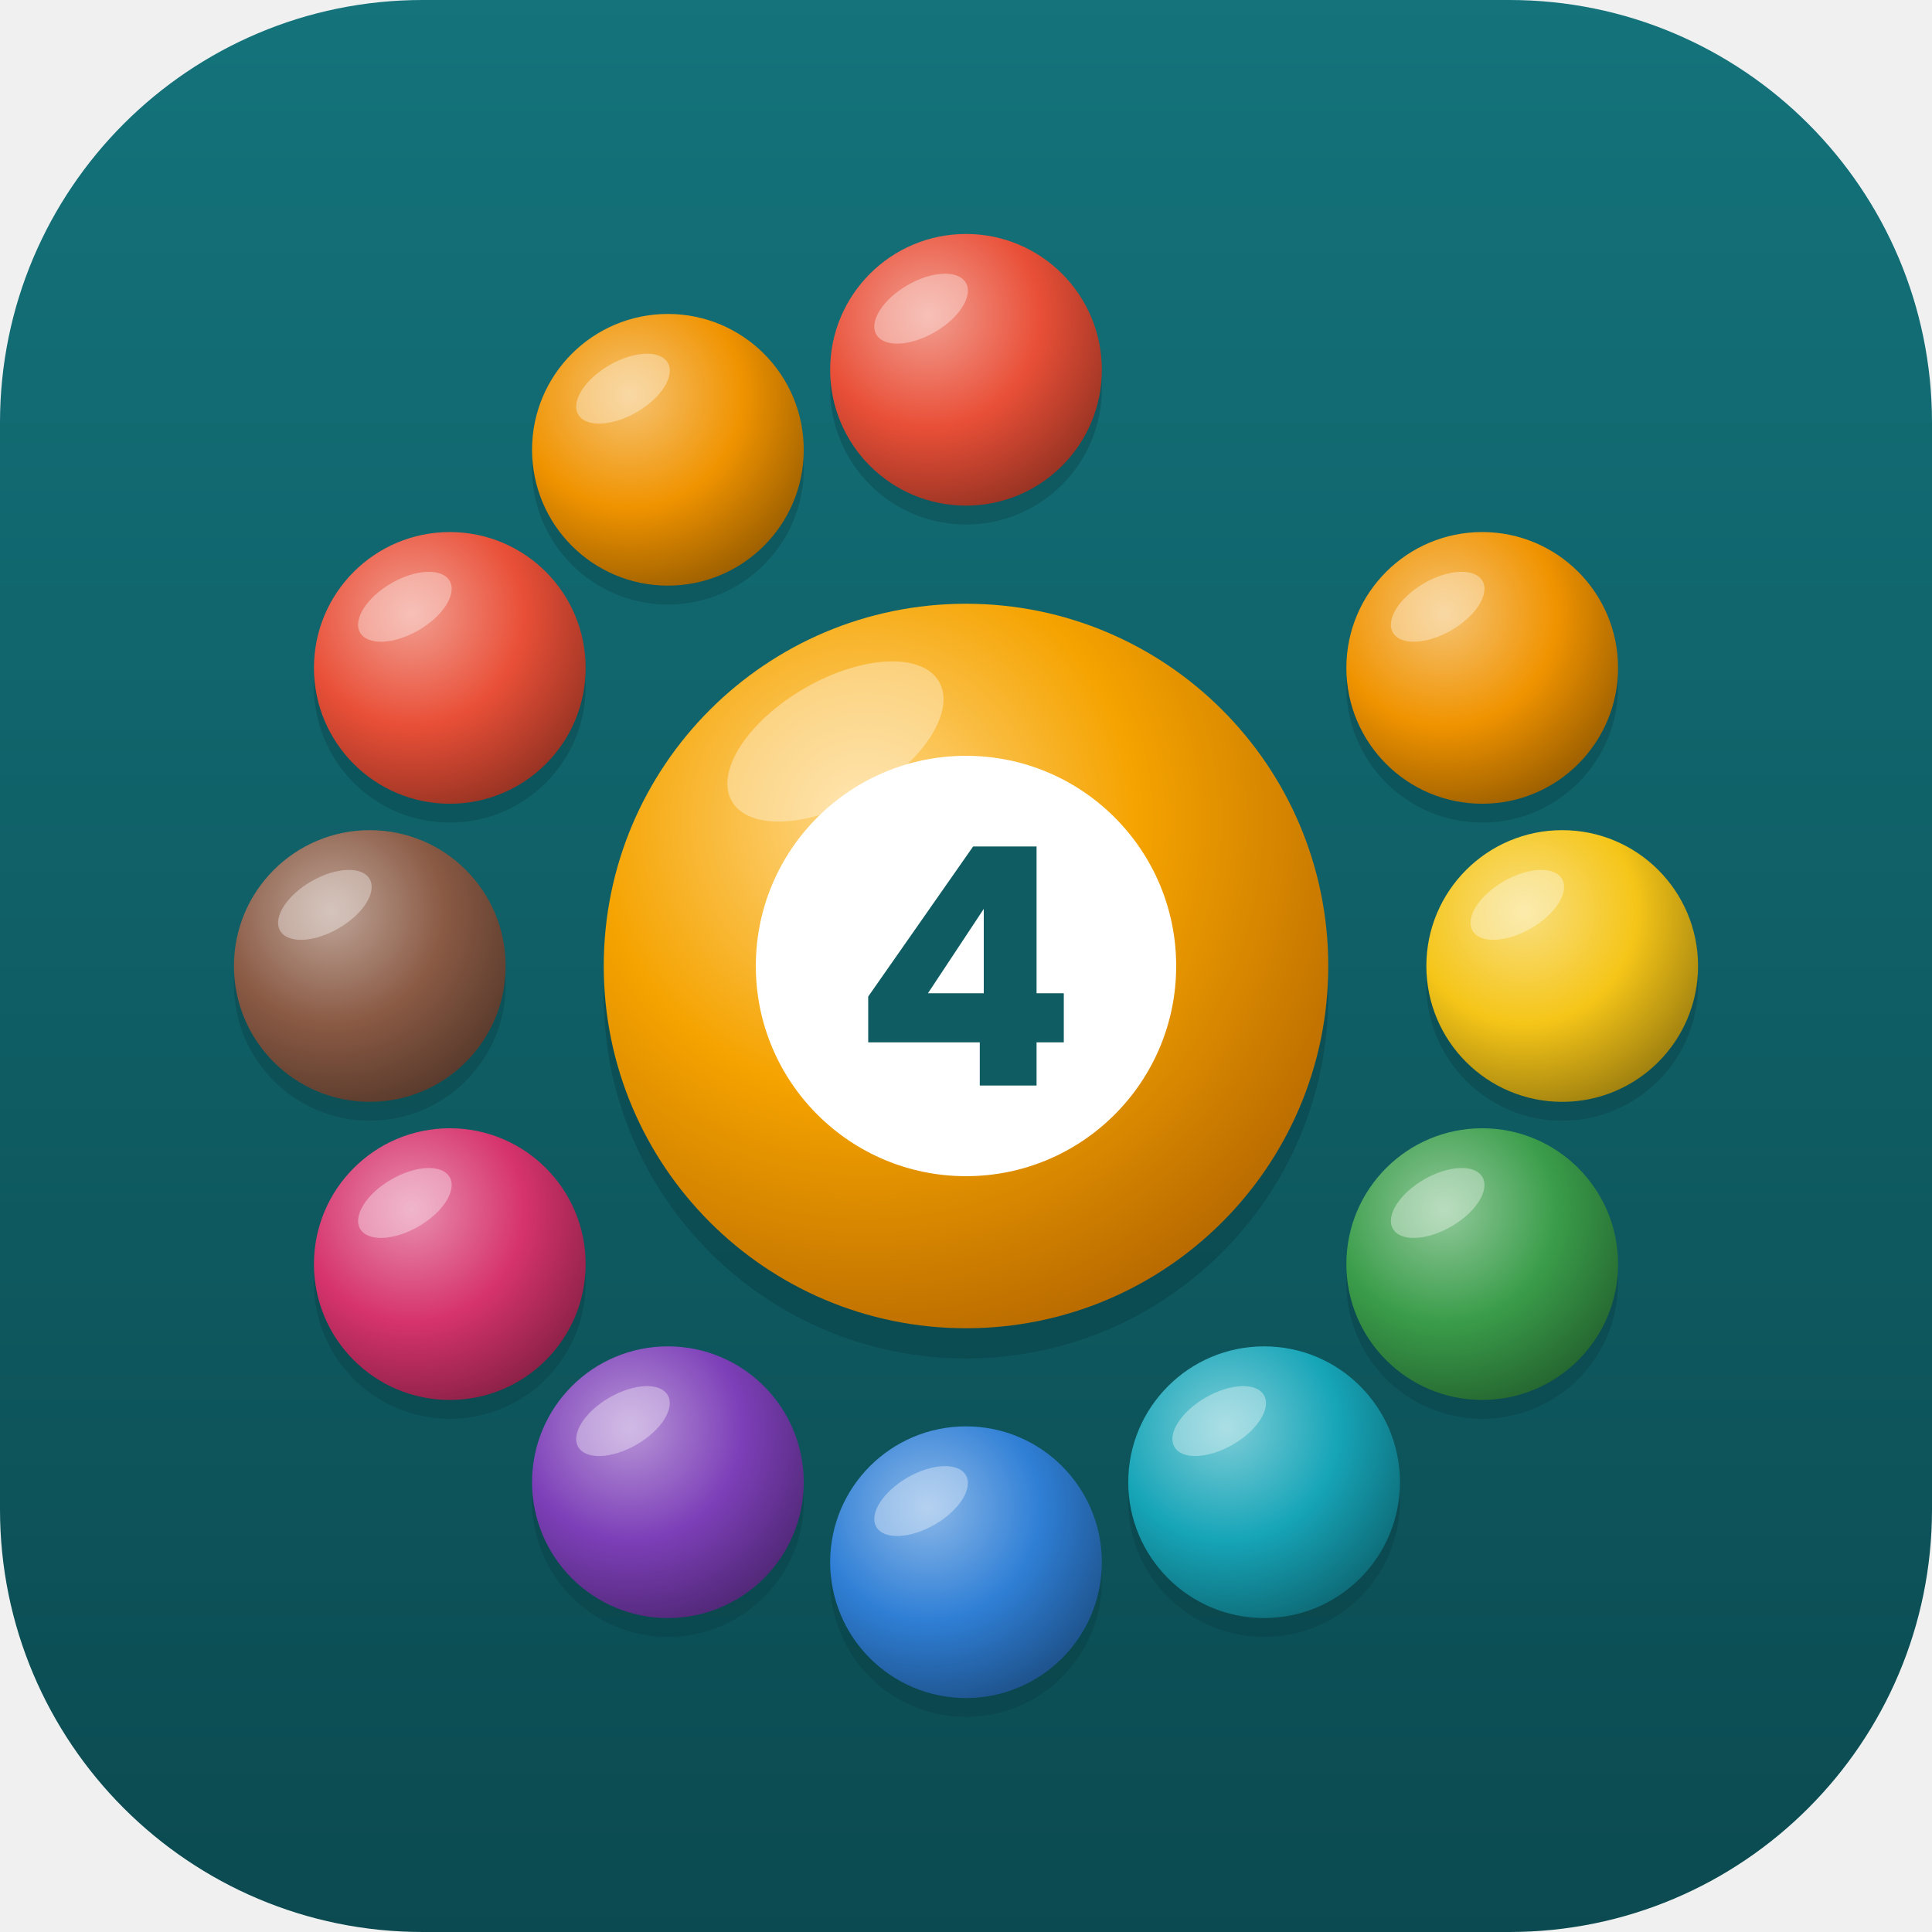
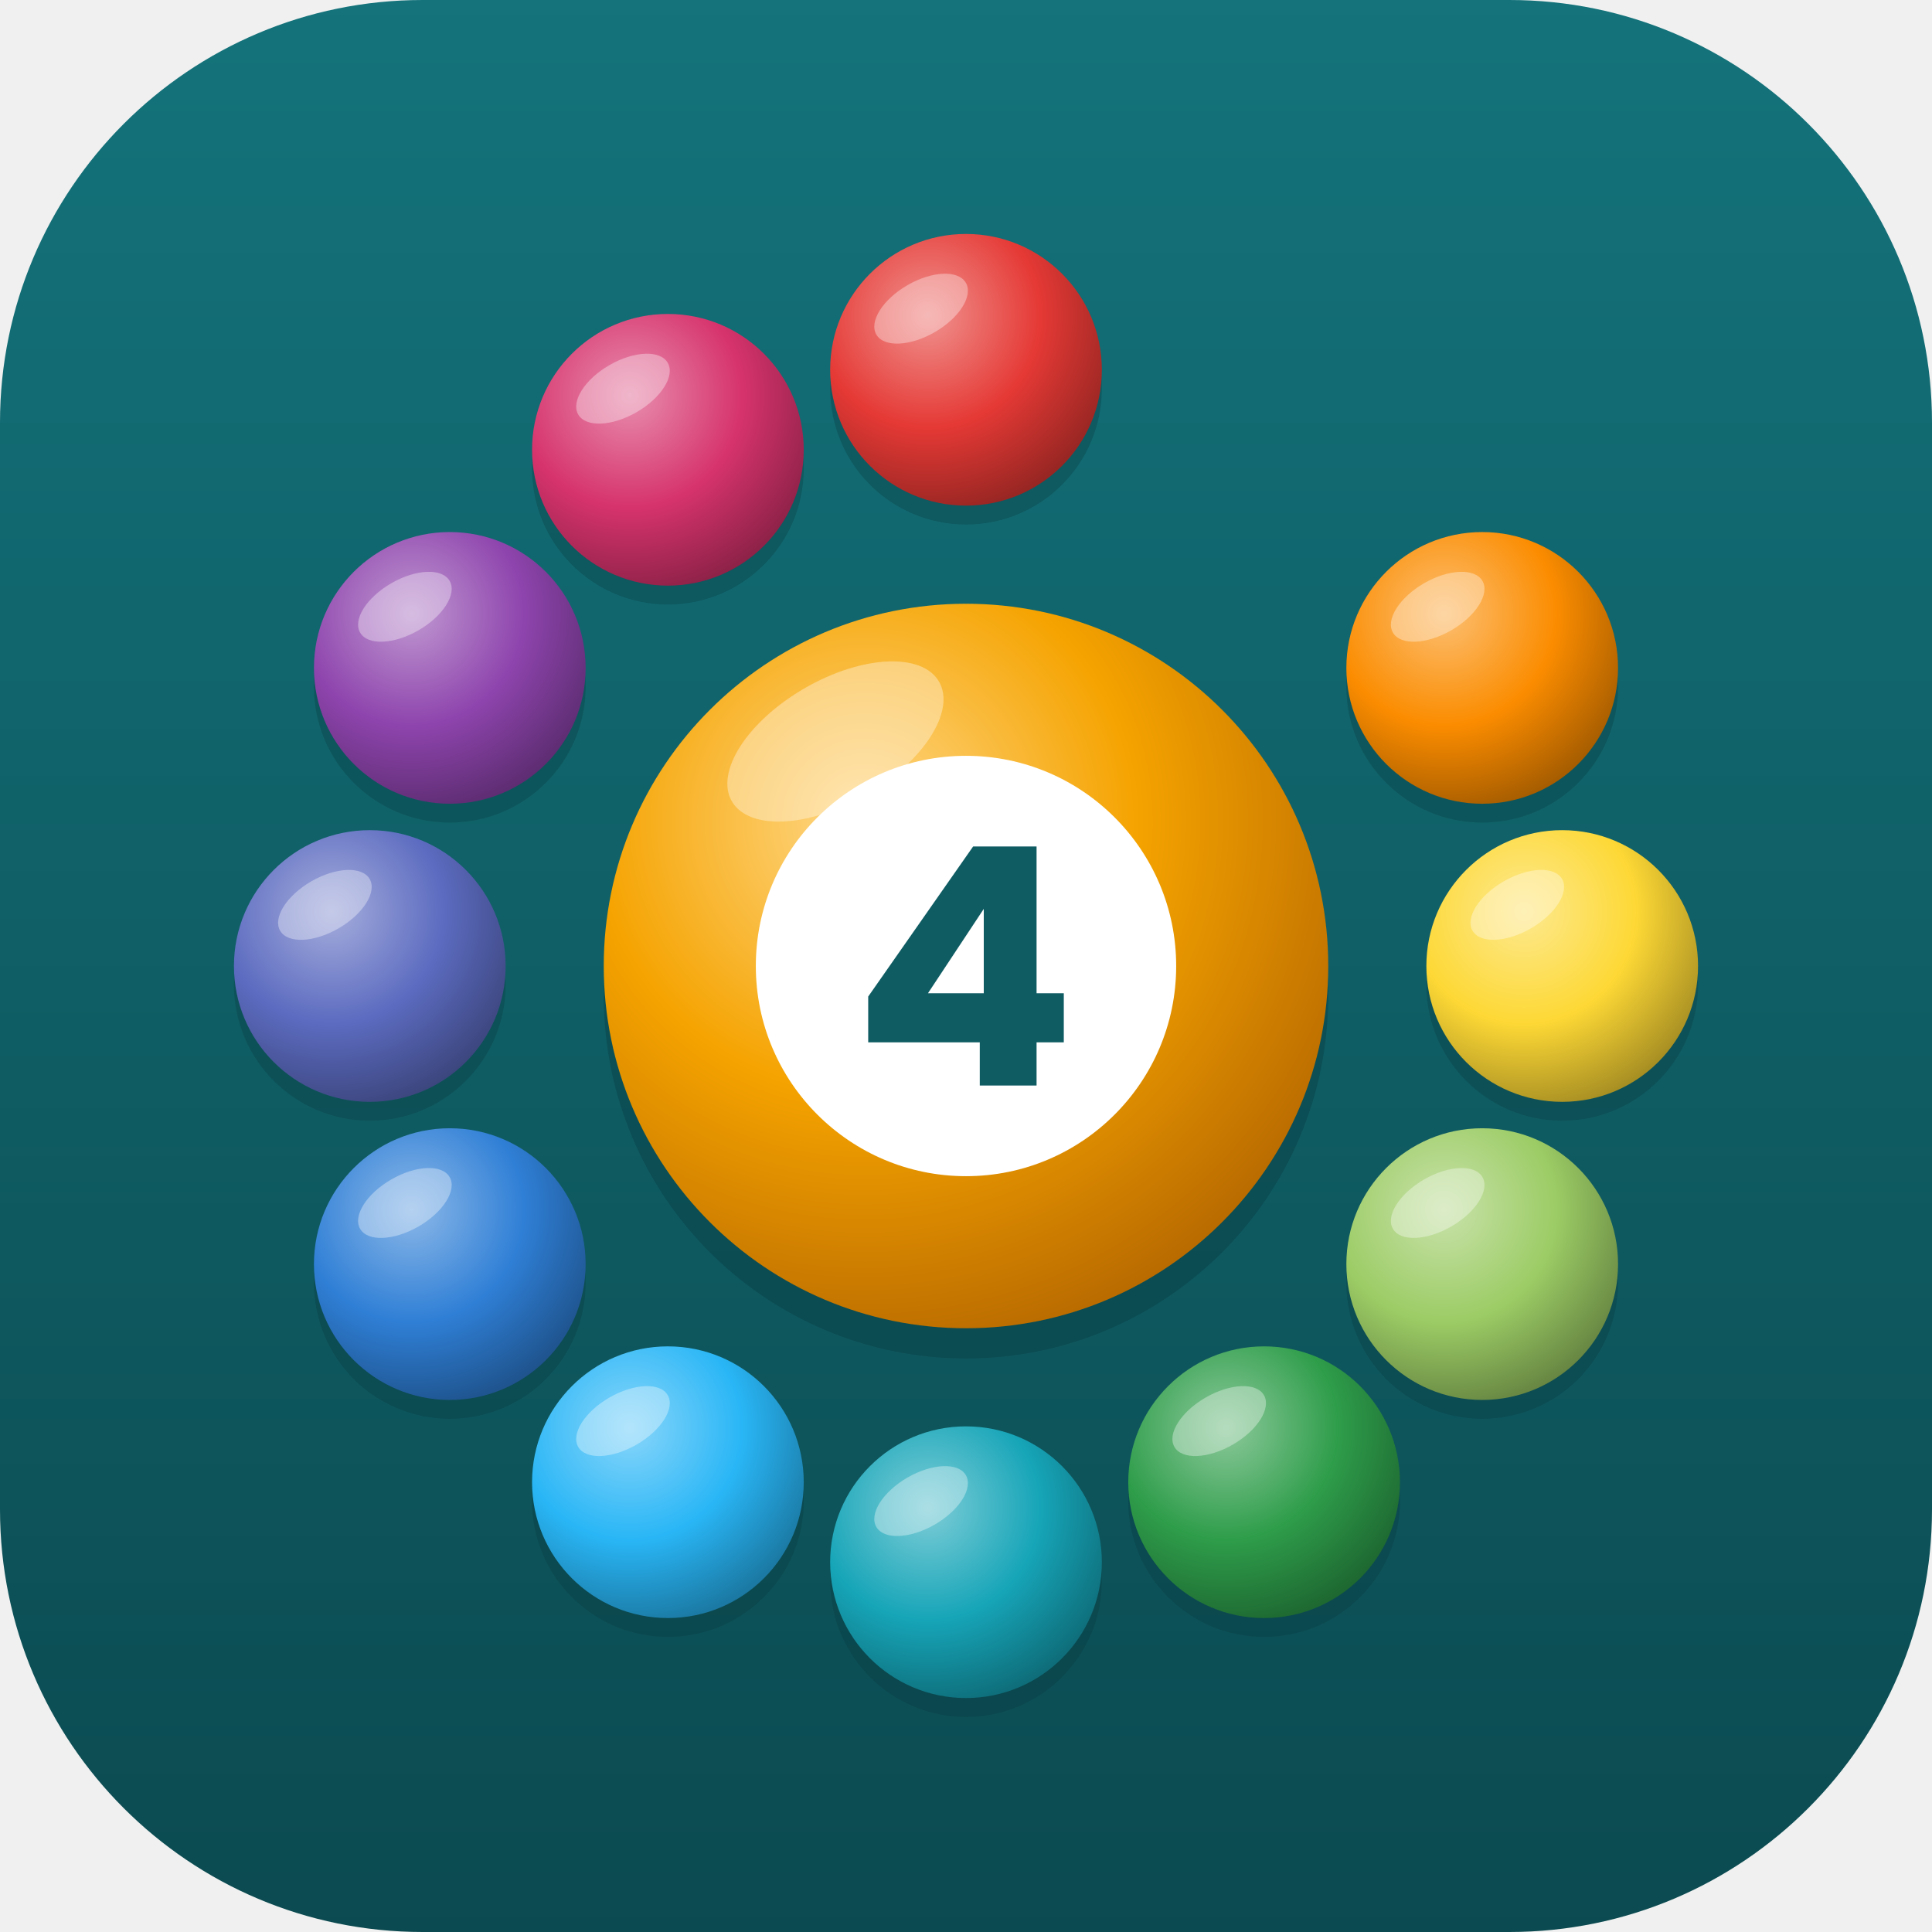
<svg xmlns="http://www.w3.org/2000/svg" viewBox="0 0 512 512">
  <defs>
    <linearGradient id="ol-bg" x1="0" y1="0" x2="0" y2="1">
      <stop offset="0" stop-color="#14737b" />
      <stop offset="1" stop-color="#0b4a50" />
    </linearGradient>
    <radialGradient id="ol-amb" cx="36%" cy="30%" r="75%">
      <stop offset="0" stop-color="#ffd98a" />
      <stop offset=".5" stop-color="#f5a300" />
      <stop offset="1" stop-color="#b86a00" />
    </radialGradient>
    <radialGradient id="ol-g0" cx="36%" cy="30%" r="75%">
-       <stop offset="0" stop-color="#f29e91" />
-       <stop offset=".55" stop-color="#e94f37" />
-       <stop offset="1" stop-color="#973323" />
+       <stop offset="0" stop-color="#f0928f" />
+       <stop offset=".55" stop-color="#e53935" />
+       <stop offset="1" stop-color="#942522" />
    </radialGradient>
    <radialGradient id="ol-g2" cx="36%" cy="30%" r="75%">
-       <stop offset="0" stop-color="#f6c372" />
-       <stop offset=".55" stop-color="#f09300" />
-       <stop offset="1" stop-color="#9c5f00" />
+       <stop offset="0" stop-color="#fcbf72" />
+       <stop offset=".55" stop-color="#fb8c00" />
+       <stop offset="1" stop-color="#a35b00" />
    </radialGradient>
    <radialGradient id="ol-g3" cx="36%" cy="30%" r="75%">
-       <stop offset="0" stop-color="#f9df7f" />
-       <stop offset=".55" stop-color="#f5c518" />
-       <stop offset="1" stop-color="#9f800f" />
+       <stop offset="0" stop-color="#fde98f" />
+       <stop offset=".55" stop-color="#fdd835" />
+       <stop offset="1" stop-color="#a48c22" />
    </radialGradient>
    <radialGradient id="ol-g4" cx="36%" cy="30%" r="75%">
-       <stop offset="0" stop-color="#92c99b" />
-       <stop offset=".55" stop-color="#3a9d4a" />
-       <stop offset="1" stop-color="#256630" />
+       <stop offset="0" stop-color="#c8e2aa" />
+       <stop offset=".55" stop-color="#9ccc65" />
+       <stop offset="1" stop-color="#658441" />
    </radialGradient>
    <radialGradient id="ol-g5" cx="36%" cy="30%" r="75%">
+       <stop offset="0" stop-color="#8cc99b" />
+       <stop offset=".55" stop-color="#2e9d4a" />
+       <stop offset="1" stop-color="#1d6630" />
+     </radialGradient>
+     <radialGradient id="ol-g6" cx="36%" cy="30%" r="75%">
      <stop offset="0" stop-color="#7ecdd7" />
      <stop offset=".55" stop-color="#16a5b8" />
      <stop offset="1" stop-color="#0e6b77" />
    </radialGradient>
-     <radialGradient id="ol-g6" cx="36%" cy="30%" r="75%">
+     <radialGradient id="ol-g7" cx="36%" cy="30%" r="75%">
+       <stop offset="0" stop-color="#89d6fa" />
+       <stop offset=".55" stop-color="#29b6f6" />
+       <stop offset="1" stop-color="#1a769f" />
+     </radialGradient>
+     <radialGradient id="ol-g8" cx="36%" cy="30%" r="75%">
      <stop offset="0" stop-color="#8cb8e8" />
      <stop offset=".55" stop-color="#2f7fd6" />
      <stop offset="1" stop-color="#1e528b" />
    </radialGradient>
-     <radialGradient id="ol-g7" cx="36%" cy="30%" r="75%">
-       <stop offset="0" stop-color="#b795d7" />
-       <stop offset=".55" stop-color="#7d3fb8" />
-       <stop offset="1" stop-color="#512877" />
+     <radialGradient id="ol-g9" cx="36%" cy="30%" r="75%">
+       <stop offset="0" stop-color="#a5addc" />
+       <stop offset=".55" stop-color="#5c6bc0" />
+       <stop offset="1" stop-color="#3b457c" />
    </radialGradient>
-     <radialGradient id="ol-g8" cx="36%" cy="30%" r="75%">
+     <radialGradient id="ol-g10" cx="36%" cy="30%" r="75%">
+       <stop offset="0" stop-color="#c098d1" />
+       <stop offset=".55" stop-color="#8e44ad" />
+       <stop offset="1" stop-color="#5c2c70" />
+     </radialGradient>
+     <radialGradient id="ol-g11" cx="36%" cy="30%" r="75%">
      <stop offset="0" stop-color="#e88eae" />
      <stop offset=".55" stop-color="#d6336c" />
      <stop offset="1" stop-color="#8b2146" />
-     </radialGradient>
-     <radialGradient id="ol-g9" cx="36%" cy="30%" r="75%">
-       <stop offset="0" stop-color="#bea498" />
-       <stop offset=".55" stop-color="#8a5a44" />
-       <stop offset="1" stop-color="#593a2c" />
-     </radialGradient>
-     <radialGradient id="ol-g10" cx="36%" cy="30%" r="75%">
-       <stop offset="0" stop-color="#f29e91" />
-       <stop offset=".55" stop-color="#e94f37" />
-       <stop offset="1" stop-color="#973323" />
-     </radialGradient>
-     <radialGradient id="ol-g11" cx="36%" cy="30%" r="75%">
-       <stop offset="0" stop-color="#f6c372" />
-       <stop offset=".55" stop-color="#f09300" />
-       <stop offset="1" stop-color="#9c5f00" />
    </radialGradient>
  </defs>
  <rect width="512" height="512" rx="112" fill="url(#ol-bg)" />
  <circle cx="256.0" cy="103.0" r="36" fill="#06363b" opacity=".3" />
  <circle cx="392.8" cy="182.0" r="36" fill="#06363b" opacity=".3" />
  <circle cx="414.0" cy="261.0" r="36" fill="#06363b" opacity=".3" />
  <circle cx="392.8" cy="340.0" r="36" fill="#06363b" opacity=".3" />
  <circle cx="335.0" cy="397.8" r="36" fill="#06363b" opacity=".3" />
  <circle cx="256.0" cy="419.0" r="36" fill="#06363b" opacity=".3" />
  <circle cx="177.0" cy="397.8" r="36" fill="#06363b" opacity=".3" />
  <circle cx="119.2" cy="340.0" r="36" fill="#06363b" opacity=".3" />
  <circle cx="98.0" cy="261.0" r="36" fill="#06363b" opacity=".3" />
  <circle cx="119.2" cy="182.0" r="36" fill="#06363b" opacity=".3" />
  <circle cx="177.0" cy="124.2" r="36" fill="#06363b" opacity=".3" />
  <circle cx="256.0" cy="98.0" r="36" fill="url(#ol-g0)" />
  <ellipse cx="244.1" cy="81.8" rx="13.7" ry="7.2" fill="#fff" opacity=".35" transform="rotate(-30 244.1 81.8)" />
  <circle cx="392.8" cy="177.0" r="36" fill="url(#ol-g2)" />
  <ellipse cx="381.0" cy="160.8" rx="13.7" ry="7.2" fill="#fff" opacity=".35" transform="rotate(-30 381.0 160.8)" />
  <circle cx="414.0" cy="256.0" r="36" fill="url(#ol-g3)" />
  <ellipse cx="402.1" cy="239.8" rx="13.7" ry="7.2" fill="#fff" opacity=".35" transform="rotate(-30 402.1 239.8)" />
  <circle cx="392.8" cy="335.0" r="36" fill="url(#ol-g4)" />
  <ellipse cx="381.0" cy="318.8" rx="13.7" ry="7.2" fill="#fff" opacity=".35" transform="rotate(-30 381.0 318.8)" />
  <circle cx="335.0" cy="392.8" r="36" fill="url(#ol-g5)" />
  <ellipse cx="323.1" cy="376.6" rx="13.7" ry="7.2" fill="#fff" opacity=".35" transform="rotate(-30 323.1 376.6)" />
  <circle cx="256.0" cy="414.0" r="36" fill="url(#ol-g6)" />
  <ellipse cx="244.1" cy="397.8" rx="13.7" ry="7.2" fill="#fff" opacity=".35" transform="rotate(-30 244.1 397.8)" />
  <circle cx="177.0" cy="392.8" r="36" fill="url(#ol-g7)" />
  <ellipse cx="165.1" cy="376.6" rx="13.7" ry="7.2" fill="#fff" opacity=".35" transform="rotate(-30 165.1 376.6)" />
  <circle cx="119.2" cy="335.0" r="36" fill="url(#ol-g8)" />
  <ellipse cx="107.3" cy="318.8" rx="13.7" ry="7.2" fill="#fff" opacity=".35" transform="rotate(-30 107.3 318.8)" />
  <circle cx="98.0" cy="256.0" r="36" fill="url(#ol-g9)" />
  <ellipse cx="86.1" cy="239.8" rx="13.7" ry="7.2" fill="#fff" opacity=".35" transform="rotate(-30 86.1 239.8)" />
  <circle cx="119.2" cy="177.0" r="36" fill="url(#ol-g10)" />
  <ellipse cx="107.3" cy="160.8" rx="13.7" ry="7.2" fill="#fff" opacity=".35" transform="rotate(-30 107.3 160.8)" />
  <circle cx="177.0" cy="119.2" r="36" fill="url(#ol-g11)" />
  <ellipse cx="165.1" cy="103.0" rx="13.7" ry="7.2" fill="#fff" opacity=".35" transform="rotate(-30 165.1 103.0)" />
  <circle cx="256" cy="264" r="96" fill="#06363b" opacity=".35" />
  <circle cx="256" cy="256" r="96" fill="url(#ol-amb)" />
  <circle cx="256" cy="256" r="55.7" fill="#fff" />
  <path d="M230.084 276.24V264.096L257.892 224.32H274.7V263.216H281.916V276.24H274.7V287.68H259.652V276.24ZM260.708 240.864 245.924 263.216H260.708Z" fill="#0f5c63" />
  <ellipse cx="221.4" cy="196.5" rx="31.7" ry="16.3" fill="#fff" opacity=".35" transform="rotate(-30 221.4 196.5)" />
</svg>
